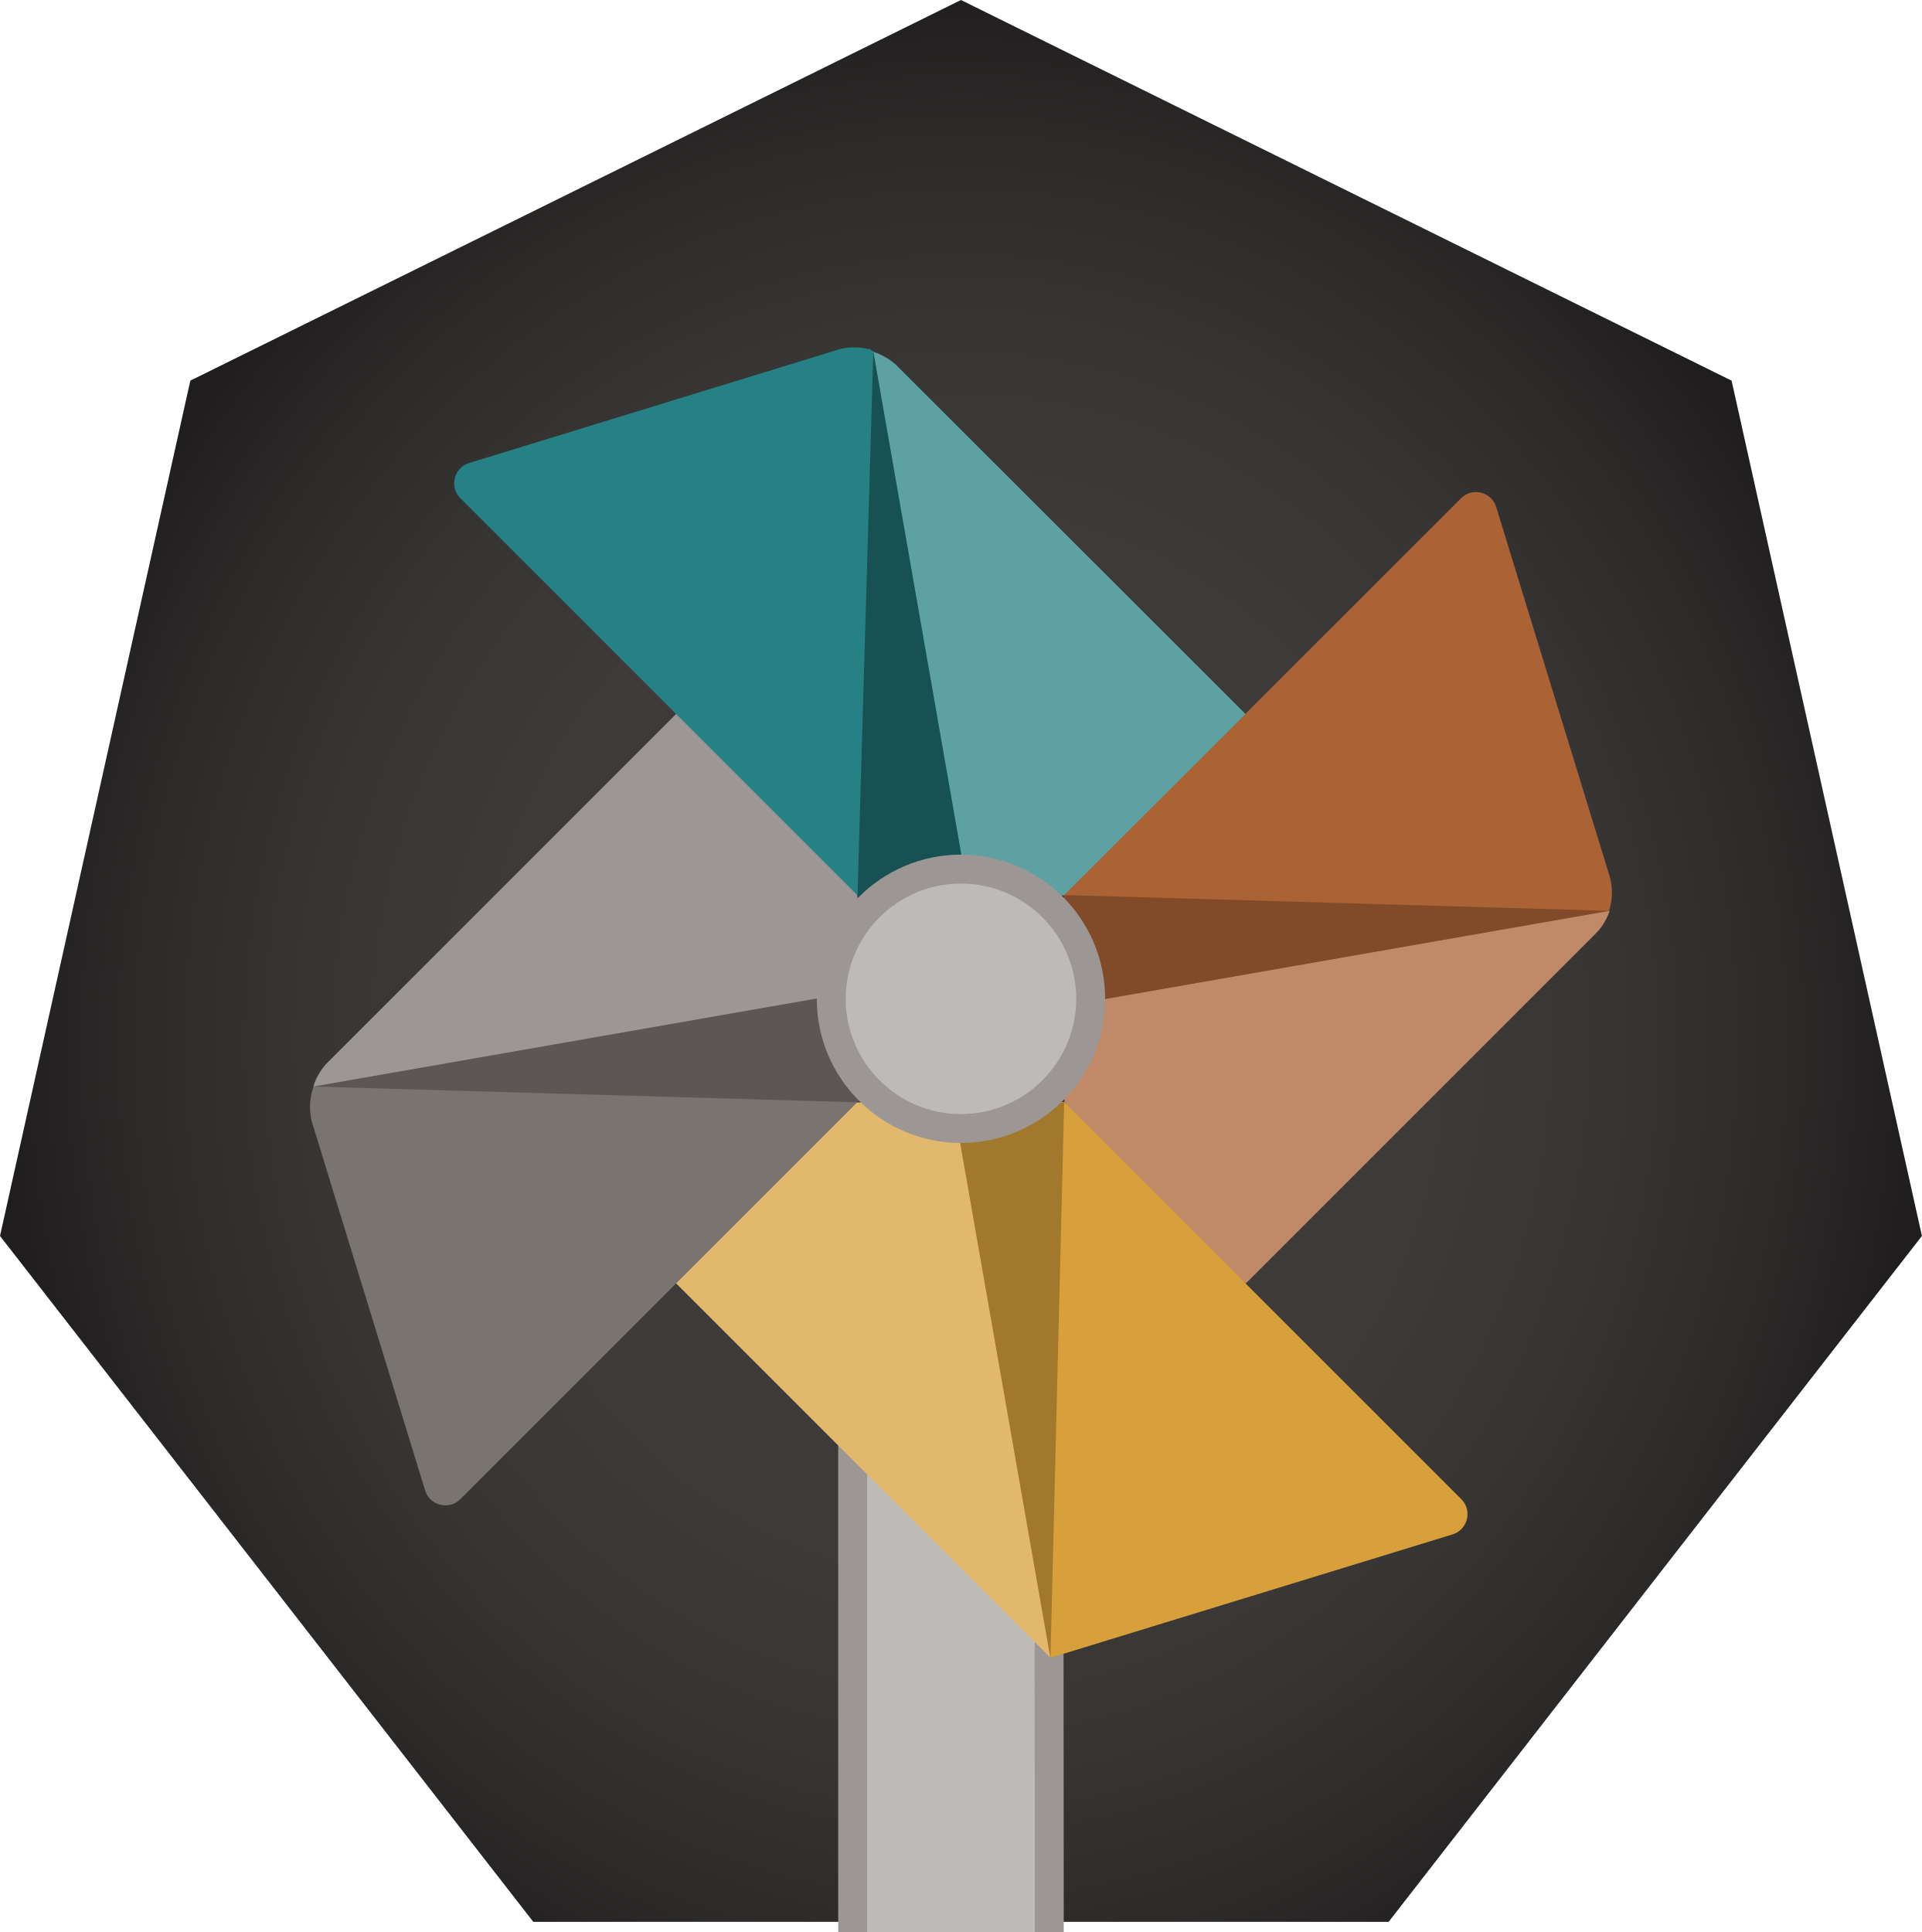
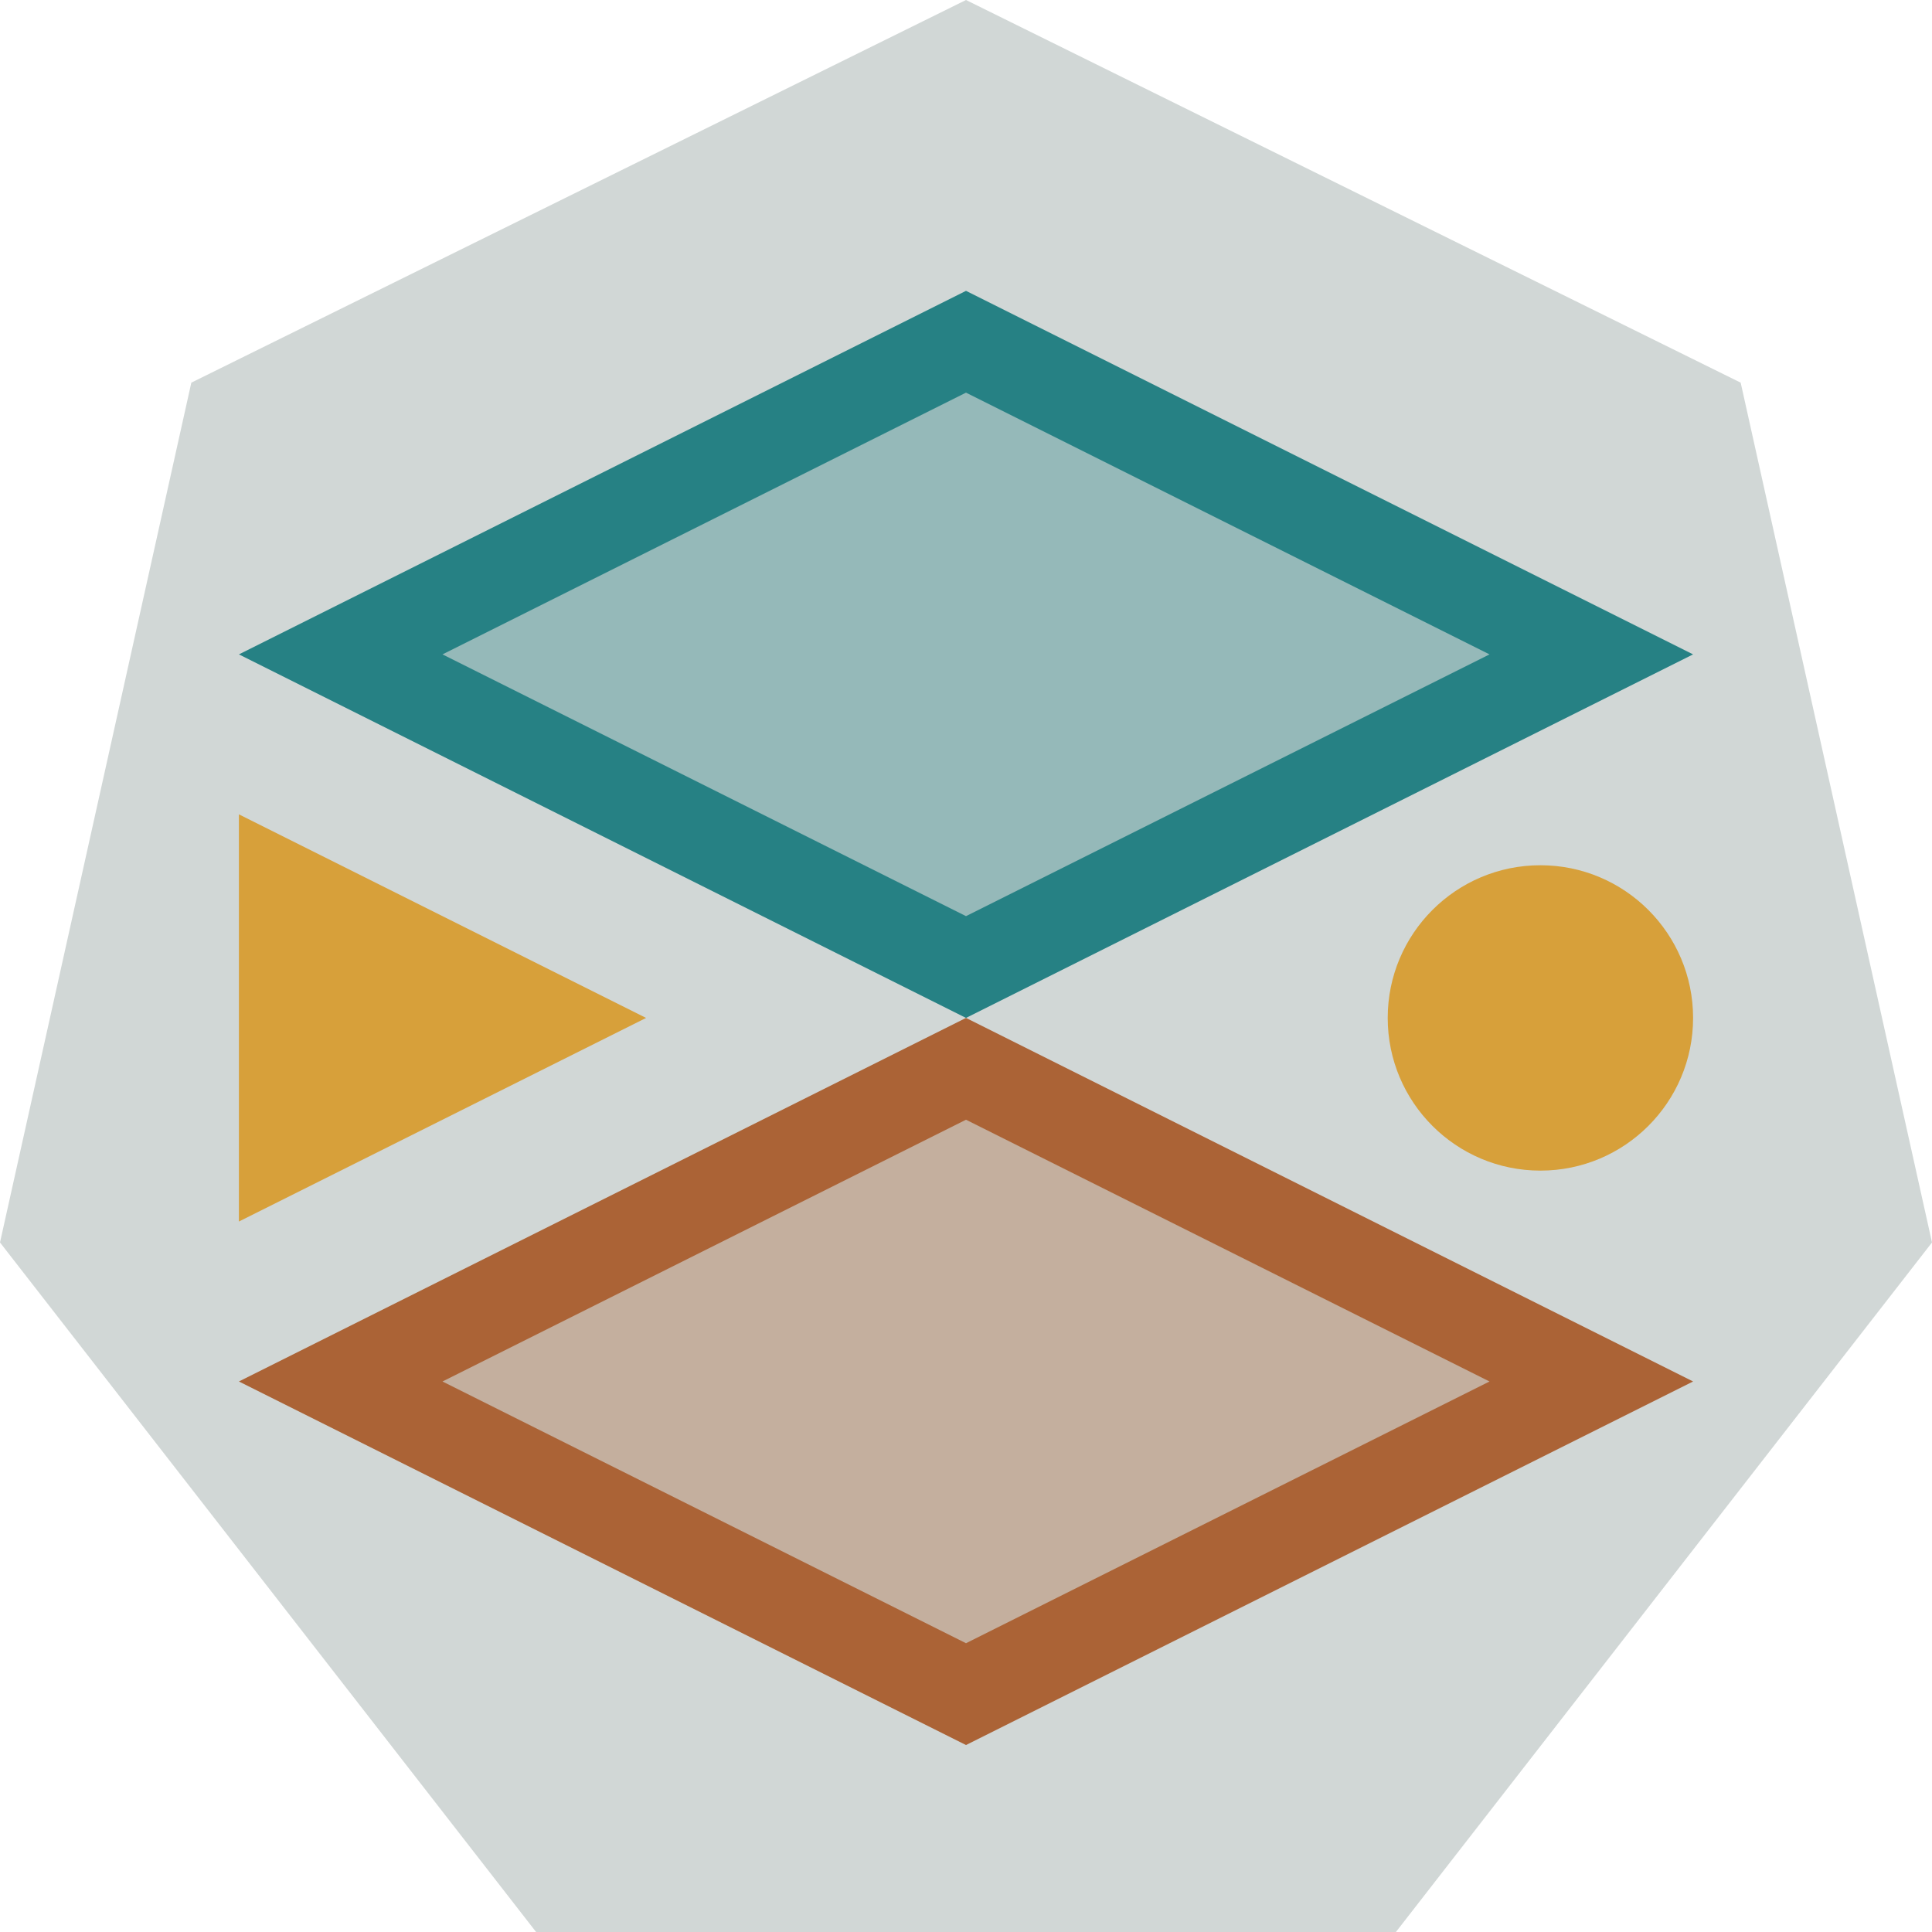
- <svg xmlns="http://www.w3.org/2000/svg" id="Layer_1" viewBox="0 0 700 703.69">
+ <svg xmlns="http://www.w3.org/2000/svg" id="f" data-name="on light" viewBox="0 0 1000 1000">
  <defs>
-     <radialGradient id="radial-gradient" cx="350" cy="379.98" fx="350" fy="379.98" r="349.64" gradientTransform="translate(0 -38) scale(1 1.1)" gradientUnits="userSpaceOnUse">
-       <stop offset=".49" stop-color="#3d3a39" />
-       <stop offset=".67" stop-color="#383535" />
-       <stop offset=".87" stop-color="#2c2929" />
-       <stop offset="1" stop-color="#1f1d1d" />
-     </radialGradient>
+     <style>
+       .j {
+         fill: #d1d7d6;
+       }
+ 
+       .k, .l {
+         fill: #ab6336;
+       }
+ 
+       .m, .n {
+         fill: #268184;
+       }
+ 
+       .o {
+         fill: #d7a03a;
+       }
+ 
+       .l, .n {
+         opacity: .35;
+       }
+     </style>
  </defs>
-   <polygon points="350 0 69.32 138.64 0 450.17 194.24 700 505.76 700 700 450.17 630.68 138.64 350 0" style="fill:url(#radial-gradient); stroke-width:0px;" />
-   <g id="s">
-     <path d="M382.17,703.69l-.16-233.43h-71.45v233.43" style="fill:#bdbab8; stroke-width:0px;" />
-     <path d="M376.9,703.69l-.16-228.16h-60.91v228.16h-10.54v-233.43c0-2.91,2.36-5.27,5.27-5.27h71.45c2.91,0,5.27,2.36,5.27,5.27l.16,233.43h-10.54Z" style="fill:#9c9795; stroke-width:0px;" />
+   <polygon class="j" points="500 0 99.03 198.06 0 643.1 277.48 1000 722.52 1000 1000 643.1 900.97 198.06 500 0" />
+   <g>
+     <circle class="o" cx="797.31" cy="526.88" r="79.03" />
+     <polygon class="o" points="123.66 421.51 123.66 632.26 334.41 526.88 123.66 421.51" />
+     <polygon class="l" points="500 553.23 823.66 715.05 500 876.88 176.34 715.05 500 553.23" />
+     <path class="k" d="M500,579.57l270.97,135.48-270.97,135.48-270.97-135.48,270.97-135.48ZM500,526.88l-376.34,188.17,376.34,188.17,376.34-188.17-376.34-188.17Z" />
+     <polygon class="n" points="500 176.88 823.66 338.71 500 500.54 176.34 338.71 500 176.88" />
+     <path class="m" d="M500,203.23l270.97,135.48-270.97,135.48-270.97-135.48,270.97-135.48ZM500,150.54L123.66,338.71l376.34,188.17,376.34-188.17-376.34-188.17Z" />
  </g>
-   <g id="r">
-     <path id="u" d="M316.41,127.17c-3.71-.9-7.68-.9-11.39.26l-134.17,41.22c-5.5,1.66-7.3,8.71-3.2,12.8l78.61,78.61,8.71,55.56,57.35,10.37h40.46l13.7-83.73-48.39-114.32s-1.02-.64-1.66-.9h0v.13Z" style="fill:#268184; stroke-width:0px;" />
-     <path id="v" d="M318.07,128.07l34.69,198.05h34.95l58.76-19.2,7.3-46.73-127.51-127.38c-2.43-2.18-5.25-3.71-8.32-4.74h.13Z" style="fill:#5da1a3; stroke-width:0px;" />
-     <path id="w" d="M453.65,260.06l-66.06,65.93v40.46l101.78,3.84,96.66-38.53c1.41-4.22,1.41-8.71.13-12.93l-41.22-134.17c-1.66-5.5-8.71-7.3-12.8-3.2l-78.61,78.61h.13Z" style="fill:#ab6336; stroke-width:0px;" />
-     <path id="x" d="M586.15,331.75l-198.44,34.69v34.95l20.74,44.17,45.32,21.89,127.38-127.38c2.3-2.3,4.1-5.25,5.12-8.32h-.13Z" style="fill:#c08a69; stroke-width:0px;" />
-     <path id="y" d="M453.65,467.46l-66.06-66.06h-40.46l-12.03,88.21,47.5,114.2,146.46-44.94c5.5-1.66,7.3-8.71,3.2-12.8,0,0-78.61-78.61-78.61-78.61Z" style="fill:#d7a03a; stroke-width:0px;" />
-     <path id="a_" d="M382.6,603.93l-35.46-202.4h-34.95l-57.1,5.63-8.83,60.3,66.06,66.06,70.41,70.41h-.13Z" style="fill:#e1b86c; stroke-width:0px;" />
-     <path id="aa" d="M246.25,467.46l66.06-66.06v-40.46l-78.35-14.21-119.7,48.9c-1.54,4.22-1.79,8.71-.64,13.06l41.22,134.17c1.66,5.5,8.71,7.3,12.8,3.2,0,0,78.61-78.61,78.61-78.61Z" style="fill:#7a7471; stroke-width:0px;" />
-     <path id="ab" d="M114.26,395.76l198.05-34.69v-34.95l-66.06-66.06-127.38,127.38c-2.18,2.43-3.84,5.25-4.74,8.32h.13Z" style="fill:#9c9795; stroke-width:0px;" />
-     <path id="ac" d="M586.15,331.75l-198.44-5.76v40.46s198.44-34.69,198.44-34.69Z" style="fill:#814b29; stroke-width:0px;" />
-     <path id="ad" d="M114.26,395.76l198.44,5.76v-40.46s-198.44,34.69-198.44,34.69Z" style="fill:#5c5755; stroke-width:0px;" />
-     <path id="ae" d="M318.07,128.07l-5.76,198.44h40.46s-34.69-198.44-34.69-198.44Z" style="fill:#185153; stroke-width:0px;" />
-     <path id="af" d="M382.6,603.93l4.99-202.4h-40.46l35.46,202.4Z" style="fill:#a2782c; stroke-width:0px;" />
-   </g>
-   <circle cx="350" cy="363.8" r="47.25" transform="translate(-154.73 354.04) rotate(-45)" style="fill:#bdbab8; stroke-width:0px;" />
-   <path d="M350,321.82c23.15,0,41.98,18.83,41.98,41.98s-18.83,41.98-41.98,41.98-41.98-18.83-41.98-41.98,18.83-41.98,41.98-41.98M350,311.28c-29,0-52.51,23.51-52.51,52.51s23.51,52.51,52.51,52.51,52.51-23.51,52.51-52.51-23.51-52.51-52.51-52.51h0Z" style="fill:#9c9795; stroke-width:0px;" />
</svg>
